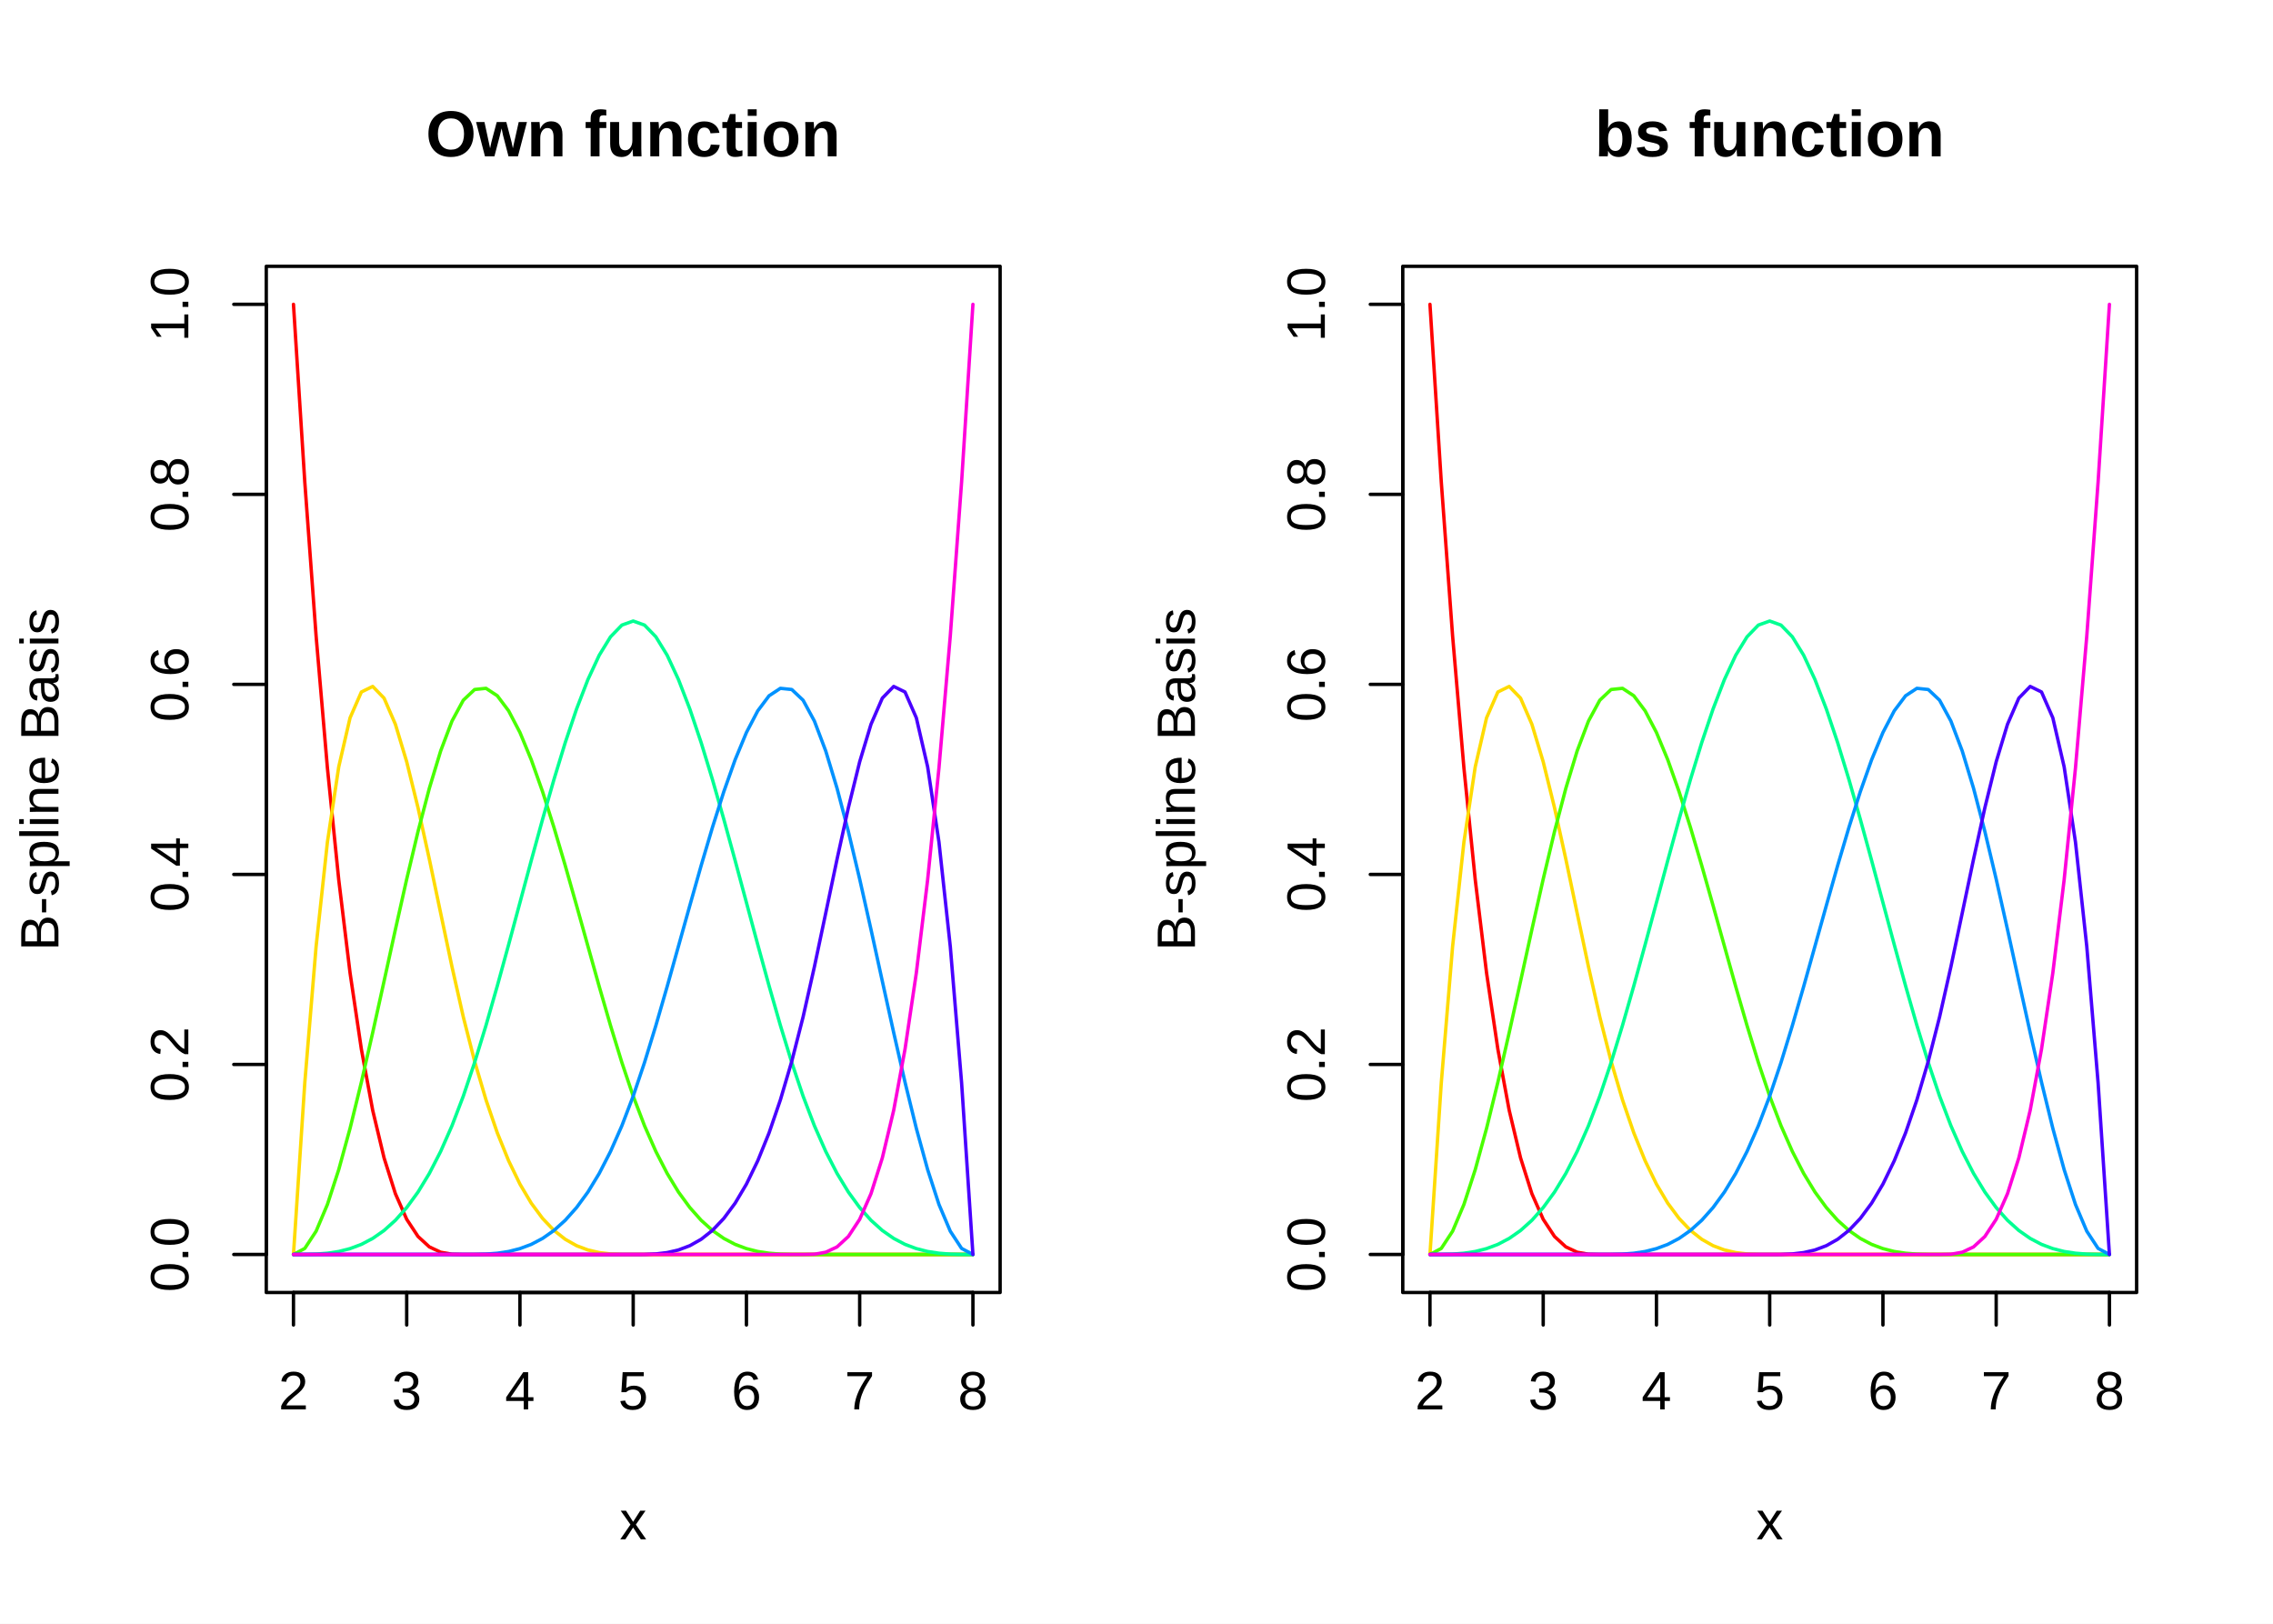
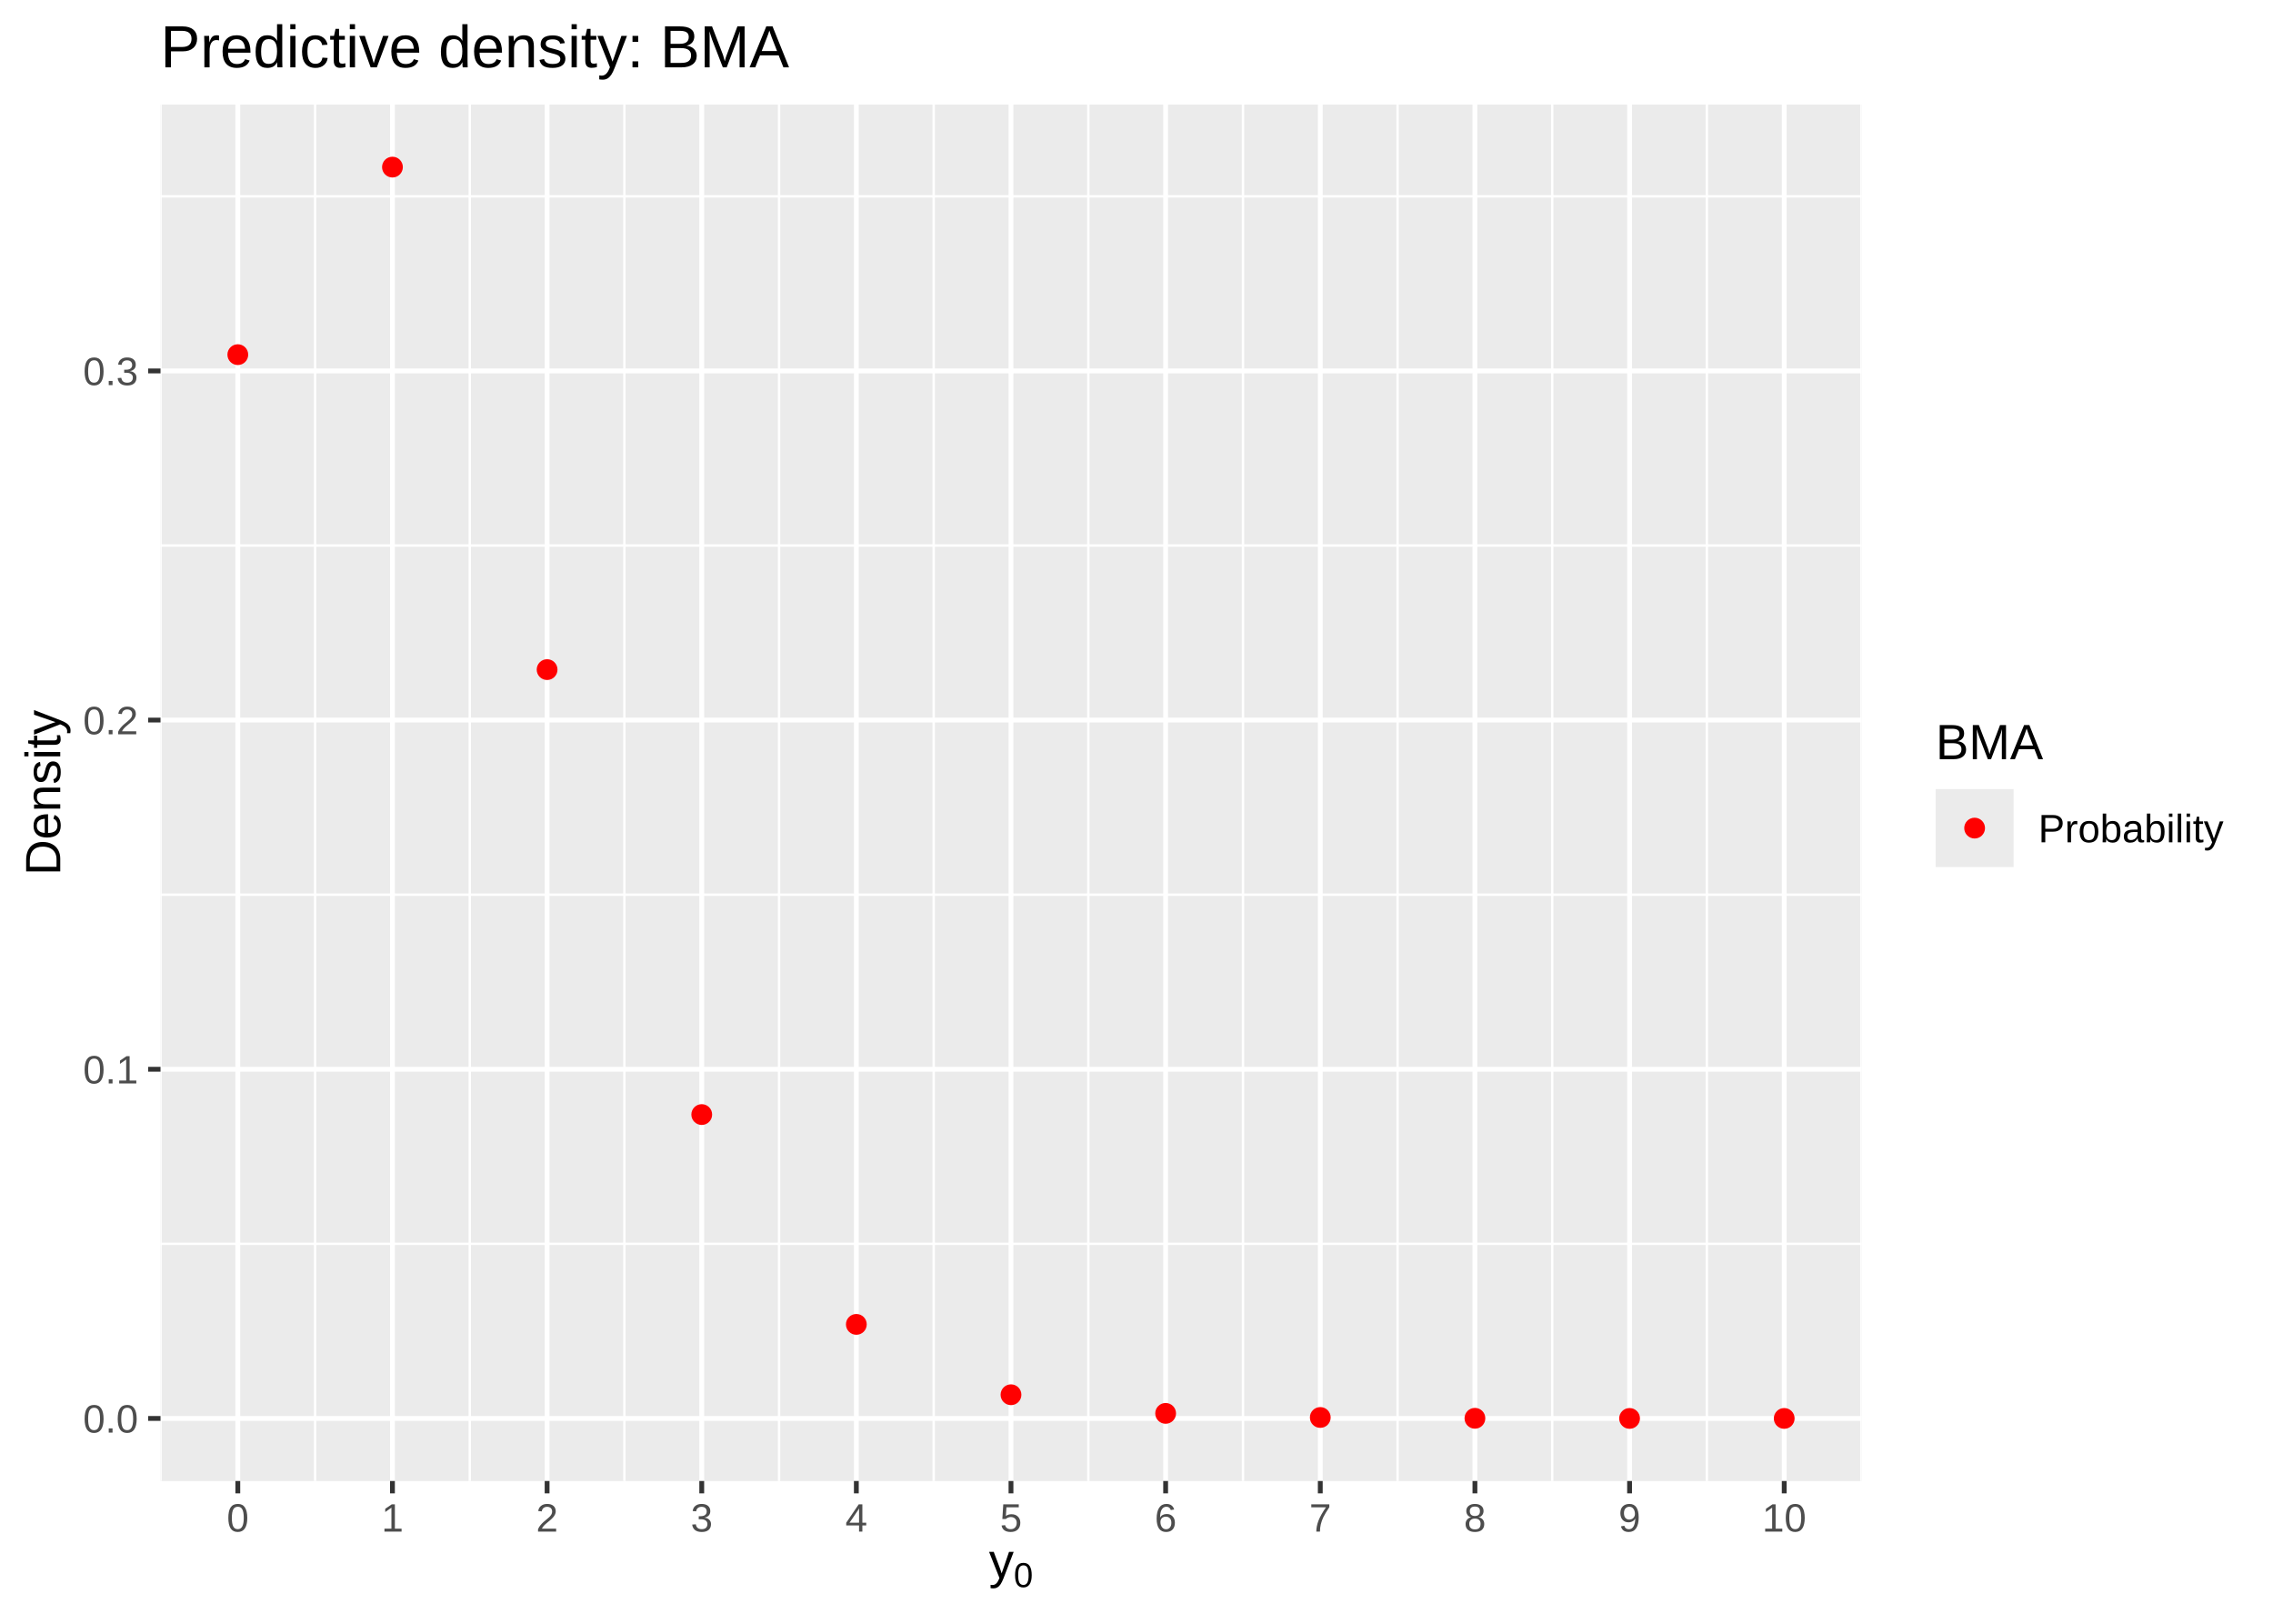
<svg xmlns="http://www.w3.org/2000/svg" class="svglite" width="504.00pt" height="360.00pt" viewBox="0 0 504.00 360.00">
  <defs>
    <style type="text/css">
    .svglite line, .svglite polyline, .svglite polygon, .svglite path, .svglite rect, .svglite circle {
      fill: none;
      stroke: #000000;
      stroke-linecap: round;
      stroke-linejoin: round;
      stroke-miterlimit: 10.00;
    }
    .svglite text {
      white-space: pre;
    }
  </style>
  </defs>
  <rect width="100%" height="100%" style="stroke: none; fill: #FFFFFF;" />
  <defs>
    <clipPath id="cpMC4wMHw1MDQuMDB8MC4wMHwzNjAuMDA=">
      <rect x="0.00" y="0.00" width="504.00" height="360.00" />
    </clipPath>
  </defs>
  <g clip-path="url(#cpMC4wMHw1MDQuMDB8MC4wMHwzNjAuMDA=)">
- </g>
+     <rect x="0" y="0.00" width="504.00" height="360.00" style="stroke-width: 1.07; stroke: #FFFFFF; fill: #FFFFFF;" />
+   </g>
  <defs>
-     <clipPath id="cpNTkuMDR8MjIxLjc2fDU5LjA0fDI4Ni41Ng==">
-       <rect x="59.04" y="59.04" width="162.72" height="227.52" />
+     <clipPath id="cpMzUuNTl8NDEyLjc2fDIzLjE4fDMyOC4zNQ==">
+       <rect x="35.59" y="23.18" width="377.17" height="305.18" />
    </clipPath>
  </defs>
-   <g clip-path="url(#cpNTkuMDR8MjIxLjc2fDU5LjA0fDI4Ni41Ng==)">
-     <polyline points="65.07,67.47 67.58,106.85 70.09,141.00 72.60,170.27 75.11,195.05 77.62,215.71 80.13,232.63 82.64,246.17 85.16,256.72 87.67,264.65 90.18,270.33 92.69,274.14 95.20,276.45 97.71,277.63 100.22,278.07 102.73,278.13 105.24,278.13 107.76,278.13 110.27,278.13 112.78,278.13 115.29,278.13 117.80,278.13 120.31,278.13 122.82,278.13 125.33,278.13 127.84,278.13 130.36,278.13 132.87,278.13 135.38,278.13 137.89,278.13 140.40,278.13 142.91,278.13 145.42,278.13 147.93,278.13 150.44,278.13 152.96,278.13 155.47,278.13 157.98,278.13 160.49,278.13 163.00,278.13 165.51,278.13 168.02,278.13 170.53,278.13 173.04,278.13 175.56,278.13 178.07,278.13 180.58,278.13 183.09,278.13 185.60,278.13 188.11,278.13 190.62,278.13 193.13,278.13 195.64,278.13 198.16,278.13 200.67,278.13 203.18,278.13 205.69,278.13 208.20,278.13 210.71,278.13 213.22,278.13 215.73,278.13 " style="stroke-width: 0.75; stroke: #FF0000;" />
+   <g clip-path="url(#cpMzUuNTl8NDEyLjc2fDIzLjE4fDMyOC4zNQ==)">
+     <rect x="35.59" y="23.18" width="377.17" height="305.18" style="stroke-width: 1.07; stroke: none; fill: #EBEBEB;" />
+     <polyline points="35.59,275.77 412.76,275.77 " style="stroke-width: 0.53; stroke: #FFFFFF; stroke-linecap: butt;" />
+     <polyline points="35.59,198.36 412.76,198.36 " style="stroke-width: 0.53; stroke: #FFFFFF; stroke-linecap: butt;" />
+     <polyline points="35.59,120.95 412.76,120.95 " style="stroke-width: 0.53; stroke: #FFFFFF; stroke-linecap: butt;" />
+     <polyline points="35.59,43.53 412.76,43.53 " style="stroke-width: 0.53; stroke: #FFFFFF; stroke-linecap: butt;" />
+     <polyline points="35.59,328.35 35.59,23.18 " style="stroke-width: 0.53; stroke: #FFFFFF; stroke-linecap: butt;" />
+     <polyline points="69.87,328.35 69.87,23.18 " style="stroke-width: 0.53; stroke: #FFFFFF; stroke-linecap: butt;" />
+     <polyline points="104.16,328.35 104.16,23.18 " style="stroke-width: 0.53; stroke: #FFFFFF; stroke-linecap: butt;" />
+     <polyline points="138.45,328.35 138.45,23.18 " style="stroke-width: 0.53; stroke: #FFFFFF; stroke-linecap: butt;" />
+     <polyline points="172.74,328.35 172.74,23.18 " style="stroke-width: 0.53; stroke: #FFFFFF; stroke-linecap: butt;" />
+     <polyline points="207.03,328.35 207.03,23.18 " style="stroke-width: 0.53; stroke: #FFFFFF; stroke-linecap: butt;" />
+     <polyline points="241.32,328.35 241.32,23.18 " style="stroke-width: 0.53; stroke: #FFFFFF; stroke-linecap: butt;" />
+     <polyline points="275.61,328.35 275.61,23.18 " style="stroke-width: 0.53; stroke: #FFFFFF; stroke-linecap: butt;" />
+     <polyline points="309.89,328.35 309.89,23.18 " style="stroke-width: 0.53; stroke: #FFFFFF; stroke-linecap: butt;" />
+     <polyline points="344.18,328.35 344.18,23.18 " style="stroke-width: 0.53; stroke: #FFFFFF; stroke-linecap: butt;" />
+     <polyline points="378.47,328.35 378.47,23.18 " style="stroke-width: 0.53; stroke: #FFFFFF; stroke-linecap: butt;" />
+     <polyline points="412.76,328.35 412.76,23.18 " style="stroke-width: 0.53; stroke: #FFFFFF; stroke-linecap: butt;" />
+     <polyline points="35.59,314.48 412.76,314.48 " style="stroke-width: 1.07; stroke: #FFFFFF; stroke-linecap: butt;" />
+     <polyline points="35.59,237.07 412.76,237.07 " style="stroke-width: 1.07; stroke: #FFFFFF; stroke-linecap: butt;" />
+     <polyline points="35.59,159.65 412.76,159.65 " style="stroke-width: 1.07; stroke: #FFFFFF; stroke-linecap: butt;" />
+     <polyline points="35.59,82.24 412.76,82.24 " style="stroke-width: 1.07; stroke: #FFFFFF; stroke-linecap: butt;" />
+     <polyline points="52.73,328.35 52.73,23.18 " style="stroke-width: 1.07; stroke: #FFFFFF; stroke-linecap: butt;" />
+     <polyline points="87.02,328.35 87.02,23.18 " style="stroke-width: 1.07; stroke: #FFFFFF; stroke-linecap: butt;" />
+     <polyline points="121.31,328.35 121.31,23.18 " style="stroke-width: 1.07; stroke: #FFFFFF; stroke-linecap: butt;" />
+     <polyline points="155.60,328.35 155.60,23.18 " style="stroke-width: 1.07; stroke: #FFFFFF; stroke-linecap: butt;" />
+     <polyline points="189.88,328.35 189.88,23.18 " style="stroke-width: 1.07; stroke: #FFFFFF; stroke-linecap: butt;" />
+     <polyline points="224.17,328.35 224.17,23.18 " style="stroke-width: 1.07; stroke: #FFFFFF; stroke-linecap: butt;" />
+     <polyline points="258.46,328.35 258.46,23.18 " style="stroke-width: 1.07; stroke: #FFFFFF; stroke-linecap: butt;" />
+     <polyline points="292.75,328.35 292.75,23.18 " style="stroke-width: 1.07; stroke: #FFFFFF; stroke-linecap: butt;" />
+     <polyline points="327.04,328.35 327.04,23.18 " style="stroke-width: 1.07; stroke: #FFFFFF; stroke-linecap: butt;" />
+     <polyline points="361.33,328.35 361.33,23.18 " style="stroke-width: 1.07; stroke: #FFFFFF; stroke-linecap: butt;" />
+     <polyline points="395.62,328.35 395.62,23.18 " style="stroke-width: 1.07; stroke: #FFFFFF; stroke-linecap: butt;" />
+     <circle cx="52.73" cy="78.63" r="1.95" style="stroke-width: 0.71; stroke: #FF0000; fill: #FF0000;" />
+     <circle cx="87.02" cy="37.05" r="1.95" style="stroke-width: 0.71; stroke: #FF0000; fill: #FF0000;" />
+     <circle cx="121.31" cy="148.46" r="1.95" style="stroke-width: 0.71; stroke: #FF0000; fill: #FF0000;" />
+     <circle cx="155.60" cy="247.11" r="1.95" style="stroke-width: 0.71; stroke: #FF0000; fill: #FF0000;" />
+     <circle cx="189.88" cy="293.63" r="1.95" style="stroke-width: 0.71; stroke: #FF0000; fill: #FF0000;" />
+     <circle cx="224.17" cy="309.23" r="1.95" style="stroke-width: 0.71; stroke: #FF0000; fill: #FF0000;" />
+     <circle cx="258.46" cy="313.36" r="1.95" style="stroke-width: 0.71; stroke: #FF0000; fill: #FF0000;" />
+     <circle cx="292.75" cy="314.27" r="1.95" style="stroke-width: 0.71; stroke: #FF0000; fill: #FF0000;" />
+     <circle cx="327.04" cy="314.45" r="1.95" style="stroke-width: 0.71; stroke: #FF0000; fill: #FF0000;" />
+     <circle cx="361.33" cy="314.48" r="1.95" style="stroke-width: 0.71; stroke: #FF0000; fill: #FF0000;" />
+     <circle cx="395.62" cy="314.48" r="1.95" style="stroke-width: 0.71; stroke: #FF0000; fill: #FF0000;" />
  </g>
  <g clip-path="url(#cpMC4wMHw1MDQuMDB8MC4wMHwzNjAuMDA=)">
-     <line x1="65.07" y1="286.56" x2="215.73" y2="286.56" style="stroke-width: 0.75;" />
-     <line x1="65.07" y1="286.56" x2="65.07" y2="293.76" style="stroke-width: 0.75;" />
-     <line x1="90.18" y1="286.56" x2="90.18" y2="293.76" style="stroke-width: 0.75;" />
-     <line x1="115.29" y1="286.56" x2="115.29" y2="293.76" style="stroke-width: 0.75;" />
-     <line x1="140.40" y1="286.56" x2="140.40" y2="293.76" style="stroke-width: 0.75;" />
-     <line x1="165.51" y1="286.56" x2="165.51" y2="293.76" style="stroke-width: 0.75;" />
-     <line x1="190.62" y1="286.56" x2="190.62" y2="293.76" style="stroke-width: 0.75;" />
-     <line x1="215.73" y1="286.56" x2="215.73" y2="293.76" style="stroke-width: 0.75;" />
-     <text x="65.07" y="312.48" text-anchor="middle" style="font-size: 12.00px; font-family: &quot;Arial&quot;;" textLength="6.67px" lengthAdjust="spacingAndGlyphs">2</text>
-     <text x="90.18" y="312.48" text-anchor="middle" style="font-size: 12.00px; font-family: &quot;Arial&quot;;" textLength="6.67px" lengthAdjust="spacingAndGlyphs">3</text>
-     <text x="115.29" y="312.48" text-anchor="middle" style="font-size: 12.00px; font-family: &quot;Arial&quot;;" textLength="6.67px" lengthAdjust="spacingAndGlyphs">4</text>
-     <text x="140.40" y="312.48" text-anchor="middle" style="font-size: 12.00px; font-family: &quot;Arial&quot;;" textLength="6.67px" lengthAdjust="spacingAndGlyphs">5</text>
-     <text x="165.51" y="312.48" text-anchor="middle" style="font-size: 12.00px; font-family: &quot;Arial&quot;;" textLength="6.67px" lengthAdjust="spacingAndGlyphs">6</text>
-     <text x="190.62" y="312.48" text-anchor="middle" style="font-size: 12.00px; font-family: &quot;Arial&quot;;" textLength="6.67px" lengthAdjust="spacingAndGlyphs">7</text>
-     <text x="215.73" y="312.48" text-anchor="middle" style="font-size: 12.00px; font-family: &quot;Arial&quot;;" textLength="6.67px" lengthAdjust="spacingAndGlyphs">8</text>
-     <line x1="59.04" y1="278.13" x2="59.04" y2="67.47" style="stroke-width: 0.75;" />
-     <line x1="59.04" y1="278.13" x2="51.84" y2="278.13" style="stroke-width: 0.75;" />
-     <line x1="59.04" y1="236.00" x2="51.84" y2="236.00" style="stroke-width: 0.75;" />
-     <line x1="59.04" y1="193.87" x2="51.84" y2="193.87" style="stroke-width: 0.75;" />
-     <line x1="59.04" y1="151.73" x2="51.84" y2="151.73" style="stroke-width: 0.75;" />
-     <line x1="59.04" y1="109.60" x2="51.84" y2="109.60" style="stroke-width: 0.75;" />
-     <line x1="59.04" y1="67.47" x2="51.84" y2="67.47" style="stroke-width: 0.75;" />
-     <text transform="translate(41.76,278.13) rotate(-90)" text-anchor="middle" style="font-size: 12.00px; font-family: &quot;Arial&quot;;" textLength="16.68px" lengthAdjust="spacingAndGlyphs">0.0</text>
-     <text transform="translate(41.76,236.00) rotate(-90)" text-anchor="middle" style="font-size: 12.00px; font-family: &quot;Arial&quot;;" textLength="16.68px" lengthAdjust="spacingAndGlyphs">0.2</text>
-     <text transform="translate(41.76,193.87) rotate(-90)" text-anchor="middle" style="font-size: 12.00px; font-family: &quot;Arial&quot;;" textLength="16.68px" lengthAdjust="spacingAndGlyphs">0.4</text>
-     <text transform="translate(41.76,151.73) rotate(-90)" text-anchor="middle" style="font-size: 12.00px; font-family: &quot;Arial&quot;;" textLength="16.68px" lengthAdjust="spacingAndGlyphs">0.6</text>
-     <text transform="translate(41.76,109.60) rotate(-90)" text-anchor="middle" style="font-size: 12.00px; font-family: &quot;Arial&quot;;" textLength="16.68px" lengthAdjust="spacingAndGlyphs">0.8</text>
-     <text transform="translate(41.76,67.47) rotate(-90)" text-anchor="middle" style="font-size: 12.00px; font-family: &quot;Arial&quot;;" textLength="16.68px" lengthAdjust="spacingAndGlyphs">1.0</text>
-     <polygon points="59.04,286.56 221.76,286.56 221.76,59.04 59.04,59.04 " style="stroke-width: 0.75;" />
-   </g>
-   <defs>
-     <clipPath id="cpMC4wMHwyNTIuMDB8MC4wMHwzNjAuMDA=">
-       <rect x="0.00" y="0.00" width="252.00" height="360.00" />
-     </clipPath>
-   </defs>
-   <g clip-path="url(#cpMC4wMHwyNTIuMDB8MC4wMHwzNjAuMDA=)">
-     <text x="140.40" y="34.67" text-anchor="middle" style="font-size: 14.40px; font-weight: bold; font-family: &quot;Arial&quot;;" textLength="91.94px" lengthAdjust="spacingAndGlyphs">Own function</text>
-     <text x="140.40" y="341.28" text-anchor="middle" style="font-size: 12.00px; font-family: &quot;Arial&quot;;" textLength="6.00px" lengthAdjust="spacingAndGlyphs">x</text>
-     <text transform="translate(12.96,172.80) rotate(-90)" text-anchor="middle" style="font-size: 12.00px; font-family: &quot;Arial&quot;;" textLength="76.05px" lengthAdjust="spacingAndGlyphs">B-spline Basis</text>
-   </g>
-   <g clip-path="url(#cpNTkuMDR8MjIxLjc2fDU5LjA0fDI4Ni41Ng==)">
-     <polyline points="65.07,278.13 67.58,240.10 70.09,209.85 72.60,186.70 75.11,170.02 77.62,159.15 80.13,153.42 82.64,152.19 85.16,154.79 87.67,160.58 90.18,168.90 92.69,179.09 95.20,190.50 97.71,202.46 100.22,214.34 102.73,225.47 105.24,235.31 107.76,243.85 110.27,251.17 112.78,257.36 115.29,262.53 117.80,266.76 120.31,270.14 122.82,272.78 125.33,274.76 127.84,276.18 130.36,277.13 132.87,277.71 135.38,278.01 137.89,278.12 140.40,278.13 142.91,278.13 145.42,278.13 147.93,278.13 150.44,278.13 152.96,278.13 155.47,278.13 157.98,278.13 160.49,278.13 163.00,278.13 165.51,278.13 168.02,278.13 170.53,278.13 173.04,278.13 175.56,278.13 178.07,278.13 180.58,278.13 183.09,278.13 185.60,278.13 188.11,278.13 190.62,278.13 193.13,278.13 195.64,278.13 198.16,278.13 200.67,278.13 203.18,278.13 205.69,278.13 208.20,278.13 210.71,278.13 213.22,278.13 215.73,278.13 " style="stroke-width: 0.75; stroke: #FFDB00;" />
-     <polyline points="65.07,278.13 67.58,276.79 70.09,272.97 72.60,267.04 75.11,259.32 77.62,250.17 80.13,239.93 82.64,228.94 85.16,217.54 87.67,206.09 90.18,194.91 92.69,184.35 95.20,174.77 97.71,166.49 100.22,159.87 102.73,155.24 105.24,152.87 107.76,152.61 110.27,154.26 112.78,157.60 115.29,162.40 117.80,168.45 120.31,175.53 122.82,183.42 125.33,191.90 127.84,200.76 130.36,209.77 132.87,218.73 135.38,227.40 137.89,235.57 140.40,243.02 142.91,249.59 145.42,255.28 147.93,260.16 150.44,264.29 152.96,267.73 155.47,270.55 157.98,272.81 160.49,274.57 163.00,275.89 165.51,276.83 168.02,277.47 170.53,277.85 173.04,278.05 175.56,278.12 178.07,278.13 180.58,278.13 183.09,278.13 185.60,278.13 188.11,278.13 190.62,278.13 193.13,278.13 195.64,278.13 198.16,278.13 200.67,278.13 203.18,278.13 205.69,278.13 208.20,278.13 210.71,278.13 213.22,278.13 215.73,278.13 " style="stroke-width: 0.75; stroke: #49FF00;" />
-     <polyline points="65.07,278.13 67.58,278.12 70.09,278.05 72.60,277.85 75.11,277.47 77.62,276.83 80.13,275.89 82.64,274.57 85.16,272.81 87.67,270.55 90.18,267.73 92.69,264.29 95.20,260.16 97.71,255.28 100.22,249.59 102.73,243.02 105.24,235.56 107.76,227.35 110.27,218.58 112.78,209.44 115.29,200.11 117.80,190.78 120.31,181.63 122.82,172.86 125.33,164.65 127.84,157.20 130.36,150.67 132.87,145.27 135.38,141.18 137.89,138.59 140.40,137.69 142.91,138.59 145.42,141.18 147.93,145.27 150.44,150.67 152.96,157.20 155.47,164.65 157.98,172.86 160.49,181.63 163.00,190.78 165.51,200.11 168.02,209.44 170.53,218.58 173.04,227.35 175.56,235.56 178.07,243.02 180.58,249.59 183.09,255.28 185.60,260.16 188.11,264.29 190.62,267.73 193.13,270.55 195.64,272.81 198.16,274.57 200.67,275.89 203.18,276.83 205.69,277.47 208.20,277.85 210.71,278.05 213.22,278.12 215.73,278.13 " style="stroke-width: 0.75; stroke: #00FF92;" />
-     <polyline points="65.07,278.13 67.58,278.13 70.09,278.13 72.60,278.13 75.11,278.13 77.62,278.13 80.13,278.13 82.64,278.13 85.16,278.13 87.67,278.13 90.18,278.13 92.69,278.13 95.20,278.13 97.71,278.13 100.22,278.13 102.73,278.13 105.24,278.12 107.76,278.05 110.27,277.85 112.78,277.47 115.29,276.83 117.80,275.89 120.31,274.57 122.82,272.81 125.33,270.55 127.84,267.73 130.36,264.29 132.87,260.16 135.38,255.28 137.89,249.59 140.40,243.02 142.91,235.57 145.42,227.40 147.93,218.73 150.44,209.77 152.96,200.76 155.47,191.90 157.98,183.42 160.49,175.53 163.00,168.45 165.51,162.40 168.02,157.60 170.53,154.26 173.04,152.61 175.56,152.87 178.07,155.24 180.58,159.87 183.09,166.49 185.60,174.77 188.11,184.35 190.62,194.91 193.13,206.09 195.64,217.54 198.16,228.94 200.67,239.93 203.18,250.17 205.69,259.32 208.20,267.04 210.71,272.97 213.22,276.79 215.73,278.13 " style="stroke-width: 0.75; stroke: #0092FF;" />
-     <polyline points="65.07,278.13 67.58,278.13 70.09,278.13 72.60,278.13 75.11,278.13 77.62,278.13 80.13,278.13 82.64,278.13 85.16,278.13 87.67,278.13 90.18,278.13 92.69,278.13 95.20,278.13 97.71,278.13 100.22,278.13 102.73,278.13 105.24,278.13 107.76,278.13 110.27,278.13 112.78,278.13 115.29,278.13 117.80,278.13 120.31,278.13 122.82,278.13 125.33,278.13 127.84,278.13 130.36,278.13 132.87,278.13 135.38,278.13 137.89,278.13 140.40,278.13 142.91,278.12 145.42,278.01 147.93,277.71 150.44,277.13 152.96,276.18 155.47,274.76 157.98,272.78 160.49,270.14 163.00,266.76 165.51,262.53 168.02,257.36 170.53,251.17 173.04,243.85 175.56,235.31 178.07,225.47 180.58,214.34 183.09,202.46 185.60,190.50 188.11,179.09 190.62,168.90 193.13,160.58 195.64,154.79 198.16,152.19 200.67,153.42 203.18,159.15 205.69,170.02 208.20,186.70 210.71,209.85 213.22,240.10 215.73,278.13 " style="stroke-width: 0.75; stroke: #4900FF;" />
-     <polyline points="65.07,278.13 67.58,278.13 70.09,278.13 72.60,278.13 75.11,278.13 77.62,278.13 80.13,278.13 82.64,278.13 85.16,278.13 87.67,278.13 90.18,278.13 92.69,278.13 95.20,278.13 97.71,278.13 100.22,278.13 102.73,278.13 105.24,278.13 107.76,278.13 110.27,278.13 112.78,278.13 115.29,278.13 117.80,278.13 120.31,278.13 122.82,278.13 125.33,278.13 127.84,278.13 130.36,278.13 132.87,278.13 135.38,278.13 137.89,278.13 140.40,278.13 142.91,278.13 145.42,278.13 147.93,278.13 150.44,278.13 152.96,278.13 155.47,278.13 157.98,278.13 160.49,278.13 163.00,278.13 165.51,278.13 168.02,278.13 170.53,278.13 173.04,278.13 175.56,278.13 178.07,278.13 180.58,278.07 183.09,277.63 185.60,276.45 188.11,274.14 190.62,270.33 193.13,264.65 195.64,256.72 198.16,246.17 200.67,232.63 203.18,215.71 205.69,195.05 208.20,170.27 210.71,141.00 213.22,106.85 215.73,67.47 " style="stroke-width: 0.75; stroke: #FF00DB;" />
-   </g>
-   <defs>
-     <clipPath id="cpMzExLjA0fDQ3My43Nnw1OS4wNHwyODYuNTY=">
-       <rect x="311.04" y="59.04" width="162.72" height="227.52" />
-     </clipPath>
-   </defs>
-   <g clip-path="url(#cpMzExLjA0fDQ3My43Nnw1OS4wNHwyODYuNTY=)">
-     <polyline points="317.07,67.47 319.58,106.85 322.09,141.00 324.60,170.27 327.11,195.05 329.62,215.71 332.13,232.63 334.64,246.17 337.16,256.72 339.67,264.65 342.18,270.33 344.69,274.14 347.20,276.45 349.71,277.63 352.22,278.07 354.73,278.13 357.24,278.13 359.76,278.13 362.27,278.13 364.78,278.13 367.29,278.13 369.80,278.13 372.31,278.13 374.82,278.13 377.33,278.13 379.84,278.13 382.36,278.13 384.87,278.13 387.38,278.13 389.89,278.13 392.40,278.13 394.91,278.13 397.42,278.13 399.93,278.13 402.44,278.13 404.96,278.13 407.47,278.13 409.98,278.13 412.49,278.13 415.00,278.13 417.51,278.13 420.02,278.13 422.53,278.13 425.04,278.13 427.56,278.13 430.07,278.13 432.58,278.13 435.09,278.13 437.60,278.13 440.11,278.13 442.62,278.13 445.13,278.13 447.64,278.13 450.16,278.13 452.67,278.13 455.18,278.13 457.69,278.13 460.20,278.13 462.71,278.13 465.22,278.13 467.73,278.13 " style="stroke-width: 0.75; stroke: #FF0000;" />
-   </g>
-   <g clip-path="url(#cpMC4wMHw1MDQuMDB8MC4wMHwzNjAuMDA=)">
-     <line x1="317.07" y1="286.56" x2="467.73" y2="286.56" style="stroke-width: 0.75;" />
-     <line x1="317.07" y1="286.56" x2="317.07" y2="293.76" style="stroke-width: 0.75;" />
-     <line x1="342.18" y1="286.56" x2="342.18" y2="293.76" style="stroke-width: 0.75;" />
-     <line x1="367.29" y1="286.56" x2="367.29" y2="293.76" style="stroke-width: 0.75;" />
-     <line x1="392.40" y1="286.56" x2="392.40" y2="293.76" style="stroke-width: 0.75;" />
-     <line x1="417.51" y1="286.56" x2="417.51" y2="293.76" style="stroke-width: 0.75;" />
-     <line x1="442.62" y1="286.56" x2="442.62" y2="293.76" style="stroke-width: 0.75;" />
-     <line x1="467.73" y1="286.56" x2="467.73" y2="293.76" style="stroke-width: 0.75;" />
-     <text x="317.07" y="312.48" text-anchor="middle" style="font-size: 12.00px; font-family: &quot;Arial&quot;;" textLength="6.67px" lengthAdjust="spacingAndGlyphs">2</text>
-     <text x="342.18" y="312.48" text-anchor="middle" style="font-size: 12.00px; font-family: &quot;Arial&quot;;" textLength="6.67px" lengthAdjust="spacingAndGlyphs">3</text>
-     <text x="367.29" y="312.48" text-anchor="middle" style="font-size: 12.00px; font-family: &quot;Arial&quot;;" textLength="6.67px" lengthAdjust="spacingAndGlyphs">4</text>
-     <text x="392.40" y="312.48" text-anchor="middle" style="font-size: 12.00px; font-family: &quot;Arial&quot;;" textLength="6.67px" lengthAdjust="spacingAndGlyphs">5</text>
-     <text x="417.51" y="312.48" text-anchor="middle" style="font-size: 12.00px; font-family: &quot;Arial&quot;;" textLength="6.67px" lengthAdjust="spacingAndGlyphs">6</text>
-     <text x="442.62" y="312.48" text-anchor="middle" style="font-size: 12.00px; font-family: &quot;Arial&quot;;" textLength="6.67px" lengthAdjust="spacingAndGlyphs">7</text>
-     <text x="467.73" y="312.48" text-anchor="middle" style="font-size: 12.00px; font-family: &quot;Arial&quot;;" textLength="6.67px" lengthAdjust="spacingAndGlyphs">8</text>
-     <line x1="311.04" y1="278.13" x2="311.04" y2="67.47" style="stroke-width: 0.75;" />
-     <line x1="311.04" y1="278.13" x2="303.84" y2="278.13" style="stroke-width: 0.75;" />
-     <line x1="311.04" y1="236.00" x2="303.84" y2="236.00" style="stroke-width: 0.75;" />
-     <line x1="311.04" y1="193.87" x2="303.84" y2="193.87" style="stroke-width: 0.75;" />
-     <line x1="311.04" y1="151.73" x2="303.84" y2="151.73" style="stroke-width: 0.75;" />
-     <line x1="311.04" y1="109.60" x2="303.84" y2="109.60" style="stroke-width: 0.75;" />
-     <line x1="311.04" y1="67.47" x2="303.84" y2="67.47" style="stroke-width: 0.75;" />
-     <text transform="translate(293.76,278.13) rotate(-90)" text-anchor="middle" style="font-size: 12.00px; font-family: &quot;Arial&quot;;" textLength="16.68px" lengthAdjust="spacingAndGlyphs">0.0</text>
-     <text transform="translate(293.76,236.00) rotate(-90)" text-anchor="middle" style="font-size: 12.00px; font-family: &quot;Arial&quot;;" textLength="16.68px" lengthAdjust="spacingAndGlyphs">0.2</text>
-     <text transform="translate(293.76,193.87) rotate(-90)" text-anchor="middle" style="font-size: 12.00px; font-family: &quot;Arial&quot;;" textLength="16.68px" lengthAdjust="spacingAndGlyphs">0.4</text>
-     <text transform="translate(293.76,151.73) rotate(-90)" text-anchor="middle" style="font-size: 12.00px; font-family: &quot;Arial&quot;;" textLength="16.68px" lengthAdjust="spacingAndGlyphs">0.6</text>
-     <text transform="translate(293.76,109.60) rotate(-90)" text-anchor="middle" style="font-size: 12.00px; font-family: &quot;Arial&quot;;" textLength="16.68px" lengthAdjust="spacingAndGlyphs">0.8</text>
-     <text transform="translate(293.76,67.47) rotate(-90)" text-anchor="middle" style="font-size: 12.00px; font-family: &quot;Arial&quot;;" textLength="16.68px" lengthAdjust="spacingAndGlyphs">1.0</text>
-     <polygon points="311.04,286.56 473.76,286.56 473.76,59.04 311.04,59.04 " style="stroke-width: 0.75;" />
-   </g>
-   <defs>
-     <clipPath id="cpMjUyLjAwfDUwNC4wMHwwLjAwfDM2MC4wMA==">
-       <rect x="252.00" y="0.00" width="252.00" height="360.00" />
-     </clipPath>
-   </defs>
-   <g clip-path="url(#cpMjUyLjAwfDUwNC4wMHwwLjAwfDM2MC4wMA==)">
-     <text x="392.40" y="34.67" text-anchor="middle" style="font-size: 14.40px; font-weight: bold; font-family: &quot;Arial&quot;;" textLength="77.55px" lengthAdjust="spacingAndGlyphs">bs function</text>
-     <text x="392.40" y="341.28" text-anchor="middle" style="font-size: 12.00px; font-family: &quot;Arial&quot;;" textLength="6.00px" lengthAdjust="spacingAndGlyphs">x</text>
-     <text transform="translate(264.96,172.80) rotate(-90)" text-anchor="middle" style="font-size: 12.00px; font-family: &quot;Arial&quot;;" textLength="76.05px" lengthAdjust="spacingAndGlyphs">B-spline Basis</text>
-   </g>
-   <g clip-path="url(#cpMzExLjA0fDQ3My43Nnw1OS4wNHwyODYuNTY=)">
-     <polyline points="317.07,278.13 319.58,240.10 322.09,209.85 324.60,186.70 327.11,170.02 329.62,159.15 332.13,153.42 334.64,152.19 337.16,154.79 339.67,160.58 342.18,168.90 344.69,179.09 347.20,190.50 349.71,202.46 352.22,214.34 354.73,225.47 357.24,235.31 359.76,243.85 362.27,251.17 364.78,257.36 367.29,262.53 369.80,266.76 372.31,270.14 374.82,272.78 377.33,274.76 379.84,276.18 382.36,277.13 384.87,277.71 387.38,278.01 389.89,278.12 392.40,278.13 394.91,278.13 397.42,278.13 399.93,278.13 402.44,278.13 404.96,278.13 407.47,278.13 409.98,278.13 412.49,278.13 415.00,278.13 417.51,278.13 420.02,278.13 422.53,278.13 425.04,278.13 427.56,278.13 430.07,278.13 432.58,278.13 435.09,278.13 437.60,278.13 440.11,278.13 442.62,278.13 445.13,278.13 447.64,278.13 450.16,278.13 452.67,278.13 455.18,278.13 457.69,278.13 460.20,278.13 462.71,278.13 465.22,278.13 467.73,278.13 " style="stroke-width: 0.75; stroke: #FFDB00;" />
-     <polyline points="317.07,278.13 319.58,276.79 322.09,272.97 324.60,267.04 327.11,259.32 329.62,250.17 332.13,239.93 334.64,228.94 337.16,217.54 339.67,206.09 342.18,194.91 344.69,184.35 347.20,174.77 349.71,166.49 352.22,159.87 354.73,155.24 357.24,152.87 359.76,152.61 362.27,154.26 364.78,157.60 367.29,162.40 369.80,168.45 372.31,175.53 374.82,183.42 377.33,191.90 379.84,200.76 382.36,209.77 384.87,218.73 387.38,227.40 389.89,235.57 392.40,243.02 394.91,249.59 397.42,255.28 399.93,260.16 402.44,264.29 404.96,267.73 407.47,270.55 409.98,272.81 412.49,274.57 415.00,275.89 417.51,276.83 420.02,277.47 422.53,277.85 425.04,278.05 427.56,278.12 430.07,278.13 432.58,278.13 435.09,278.13 437.60,278.13 440.11,278.13 442.62,278.13 445.13,278.13 447.64,278.13 450.16,278.13 452.67,278.13 455.18,278.13 457.69,278.13 460.20,278.13 462.71,278.13 465.22,278.13 467.73,278.13 " style="stroke-width: 0.75; stroke: #49FF00;" />
-     <polyline points="317.07,278.13 319.58,278.12 322.09,278.05 324.60,277.85 327.11,277.47 329.62,276.83 332.13,275.89 334.64,274.57 337.16,272.81 339.67,270.55 342.18,267.73 344.69,264.29 347.20,260.16 349.71,255.28 352.22,249.59 354.73,243.02 357.24,235.56 359.76,227.35 362.27,218.58 364.78,209.44 367.29,200.11 369.80,190.78 372.31,181.63 374.82,172.86 377.33,164.65 379.84,157.20 382.36,150.67 384.87,145.27 387.38,141.18 389.89,138.59 392.40,137.69 394.91,138.59 397.42,141.18 399.93,145.27 402.44,150.67 404.96,157.20 407.47,164.65 409.98,172.86 412.49,181.63 415.00,190.78 417.51,200.11 420.02,209.44 422.53,218.58 425.04,227.35 427.56,235.56 430.07,243.02 432.58,249.59 435.09,255.28 437.60,260.16 440.11,264.29 442.62,267.73 445.13,270.55 447.64,272.81 450.16,274.57 452.67,275.89 455.18,276.83 457.69,277.47 460.20,277.85 462.71,278.05 465.22,278.12 467.73,278.13 " style="stroke-width: 0.75; stroke: #00FF92;" />
-     <polyline points="317.07,278.13 319.58,278.13 322.09,278.13 324.60,278.13 327.11,278.13 329.62,278.13 332.13,278.13 334.64,278.13 337.16,278.13 339.67,278.13 342.18,278.13 344.69,278.13 347.20,278.13 349.71,278.13 352.22,278.13 354.73,278.13 357.24,278.12 359.76,278.05 362.27,277.85 364.78,277.47 367.29,276.83 369.80,275.89 372.31,274.57 374.82,272.81 377.33,270.55 379.84,267.73 382.36,264.29 384.87,260.16 387.38,255.28 389.89,249.59 392.40,243.02 394.91,235.57 397.42,227.40 399.93,218.73 402.44,209.77 404.96,200.76 407.47,191.90 409.98,183.42 412.49,175.53 415.00,168.45 417.51,162.40 420.02,157.60 422.53,154.26 425.04,152.61 427.56,152.87 430.07,155.24 432.58,159.87 435.09,166.49 437.60,174.77 440.11,184.35 442.62,194.91 445.13,206.09 447.64,217.54 450.16,228.94 452.67,239.93 455.18,250.17 457.69,259.32 460.20,267.04 462.71,272.97 465.22,276.79 467.73,278.13 " style="stroke-width: 0.75; stroke: #0092FF;" />
-     <polyline points="317.07,278.13 319.58,278.13 322.09,278.13 324.60,278.13 327.11,278.13 329.62,278.13 332.13,278.13 334.64,278.13 337.16,278.13 339.67,278.13 342.18,278.13 344.69,278.13 347.20,278.13 349.71,278.13 352.22,278.13 354.73,278.13 357.24,278.13 359.76,278.13 362.27,278.13 364.78,278.13 367.29,278.13 369.80,278.13 372.31,278.13 374.82,278.13 377.33,278.13 379.84,278.13 382.36,278.13 384.87,278.13 387.38,278.13 389.89,278.13 392.40,278.13 394.91,278.12 397.42,278.01 399.93,277.71 402.44,277.13 404.96,276.18 407.47,274.76 409.98,272.78 412.49,270.14 415.00,266.76 417.51,262.53 420.02,257.36 422.53,251.17 425.04,243.85 427.56,235.31 430.07,225.47 432.58,214.34 435.09,202.46 437.60,190.50 440.11,179.09 442.62,168.90 445.13,160.58 447.64,154.79 450.16,152.19 452.67,153.42 455.18,159.15 457.69,170.02 460.20,186.70 462.71,209.85 465.22,240.10 467.73,278.13 " style="stroke-width: 0.75; stroke: #4900FF;" />
-     <polyline points="317.07,278.13 319.58,278.13 322.09,278.13 324.60,278.13 327.11,278.13 329.62,278.13 332.13,278.13 334.64,278.13 337.16,278.13 339.67,278.13 342.18,278.13 344.69,278.13 347.20,278.13 349.71,278.13 352.22,278.13 354.73,278.13 357.24,278.13 359.76,278.13 362.27,278.13 364.78,278.13 367.29,278.13 369.80,278.13 372.31,278.13 374.82,278.13 377.33,278.13 379.84,278.13 382.36,278.13 384.87,278.13 387.38,278.13 389.89,278.13 392.40,278.13 394.91,278.13 397.42,278.13 399.93,278.13 402.44,278.13 404.96,278.13 407.47,278.13 409.98,278.13 412.49,278.13 415.00,278.13 417.51,278.13 420.02,278.13 422.53,278.13 425.04,278.13 427.56,278.13 430.07,278.13 432.58,278.07 435.09,277.63 437.60,276.45 440.11,274.14 442.62,270.33 445.13,264.65 447.64,256.72 450.16,246.17 452.67,232.63 455.18,215.71 457.69,195.05 460.20,170.27 462.71,141.00 465.22,106.85 467.73,67.47 " style="stroke-width: 0.75; stroke: #FF00DB;" />
+     <text x="30.65" y="317.63" text-anchor="end" style="font-size: 8.80px;fill: #4D4D4D; font-family: &quot;Arial&quot;;" textLength="12.24px" lengthAdjust="spacingAndGlyphs">0.0</text>
+     <text x="30.65" y="240.22" text-anchor="end" style="font-size: 8.80px;fill: #4D4D4D; font-family: &quot;Arial&quot;;" textLength="12.24px" lengthAdjust="spacingAndGlyphs">0.1</text>
+     <text x="30.65" y="162.80" text-anchor="end" style="font-size: 8.80px;fill: #4D4D4D; font-family: &quot;Arial&quot;;" textLength="12.24px" lengthAdjust="spacingAndGlyphs">0.2</text>
+     <text x="30.65" y="85.39" text-anchor="end" style="font-size: 8.80px;fill: #4D4D4D; font-family: &quot;Arial&quot;;" textLength="12.24px" lengthAdjust="spacingAndGlyphs">0.3</text>
+     <polyline points="32.85,314.48 35.59,314.48 " style="stroke-width: 1.07; stroke: #333333; stroke-linecap: butt;" />
+     <polyline points="32.85,237.07 35.59,237.07 " style="stroke-width: 1.07; stroke: #333333; stroke-linecap: butt;" />
+     <polyline points="32.85,159.65 35.59,159.65 " style="stroke-width: 1.07; stroke: #333333; stroke-linecap: butt;" />
+     <polyline points="32.85,82.24 35.59,82.24 " style="stroke-width: 1.07; stroke: #333333; stroke-linecap: butt;" />
+     <polyline points="52.73,331.09 52.73,328.35 " style="stroke-width: 1.07; stroke: #333333; stroke-linecap: butt;" />
+     <polyline points="87.02,331.09 87.02,328.35 " style="stroke-width: 1.07; stroke: #333333; stroke-linecap: butt;" />
+     <polyline points="121.31,331.09 121.31,328.35 " style="stroke-width: 1.07; stroke: #333333; stroke-linecap: butt;" />
+     <polyline points="155.60,331.09 155.60,328.35 " style="stroke-width: 1.07; stroke: #333333; stroke-linecap: butt;" />
+     <polyline points="189.88,331.09 189.88,328.35 " style="stroke-width: 1.07; stroke: #333333; stroke-linecap: butt;" />
+     <polyline points="224.17,331.09 224.17,328.35 " style="stroke-width: 1.07; stroke: #333333; stroke-linecap: butt;" />
+     <polyline points="258.46,331.09 258.46,328.35 " style="stroke-width: 1.07; stroke: #333333; stroke-linecap: butt;" />
+     <polyline points="292.75,331.09 292.75,328.35 " style="stroke-width: 1.07; stroke: #333333; stroke-linecap: butt;" />
+     <polyline points="327.04,331.09 327.04,328.35 " style="stroke-width: 1.07; stroke: #333333; stroke-linecap: butt;" />
+     <polyline points="361.33,331.09 361.33,328.35 " style="stroke-width: 1.07; stroke: #333333; stroke-linecap: butt;" />
+     <polyline points="395.62,331.09 395.62,328.35 " style="stroke-width: 1.07; stroke: #333333; stroke-linecap: butt;" />
+     <text x="52.73" y="339.58" text-anchor="middle" style="font-size: 8.80px;fill: #4D4D4D; font-family: &quot;Arial&quot;;" textLength="4.90px" lengthAdjust="spacingAndGlyphs">0</text>
+     <text x="87.02" y="339.58" text-anchor="middle" style="font-size: 8.80px;fill: #4D4D4D; font-family: &quot;Arial&quot;;" textLength="4.90px" lengthAdjust="spacingAndGlyphs">1</text>
+     <text x="121.31" y="339.58" text-anchor="middle" style="font-size: 8.80px;fill: #4D4D4D; font-family: &quot;Arial&quot;;" textLength="4.90px" lengthAdjust="spacingAndGlyphs">2</text>
+     <text x="155.60" y="339.58" text-anchor="middle" style="font-size: 8.80px;fill: #4D4D4D; font-family: &quot;Arial&quot;;" textLength="4.90px" lengthAdjust="spacingAndGlyphs">3</text>
+     <text x="189.88" y="339.58" text-anchor="middle" style="font-size: 8.80px;fill: #4D4D4D; font-family: &quot;Arial&quot;;" textLength="4.90px" lengthAdjust="spacingAndGlyphs">4</text>
+     <text x="224.17" y="339.58" text-anchor="middle" style="font-size: 8.80px;fill: #4D4D4D; font-family: &quot;Arial&quot;;" textLength="4.90px" lengthAdjust="spacingAndGlyphs">5</text>
+     <text x="258.46" y="339.58" text-anchor="middle" style="font-size: 8.80px;fill: #4D4D4D; font-family: &quot;Arial&quot;;" textLength="4.90px" lengthAdjust="spacingAndGlyphs">6</text>
+     <text x="292.75" y="339.58" text-anchor="middle" style="font-size: 8.80px;fill: #4D4D4D; font-family: &quot;Arial&quot;;" textLength="4.90px" lengthAdjust="spacingAndGlyphs">7</text>
+     <text x="327.04" y="339.58" text-anchor="middle" style="font-size: 8.80px;fill: #4D4D4D; font-family: &quot;Arial&quot;;" textLength="4.90px" lengthAdjust="spacingAndGlyphs">8</text>
+     <text x="361.33" y="339.58" text-anchor="middle" style="font-size: 8.80px;fill: #4D4D4D; font-family: &quot;Arial&quot;;" textLength="4.90px" lengthAdjust="spacingAndGlyphs">9</text>
+     <text x="395.62" y="339.58" text-anchor="middle" style="font-size: 8.80px;fill: #4D4D4D; font-family: &quot;Arial&quot;;" textLength="9.79px" lengthAdjust="spacingAndGlyphs">10</text>
+     <text x="219.28" y="349.88" style="font-size: 11.00px; font-family: &quot;Arial&quot;;" textLength="5.50px" lengthAdjust="spacingAndGlyphs">y</text>
+     <text x="224.78" y="351.88" style="font-size: 7.70px; font-family: &quot;Arial&quot;;" textLength="4.28px" lengthAdjust="spacingAndGlyphs">0</text>
+     <text transform="translate(13.36,175.76) rotate(-90)" text-anchor="middle" style="font-size: 11.00px; font-family: &quot;Arial&quot;;" textLength="36.68px" lengthAdjust="spacingAndGlyphs">Density</text>
+     <rect x="423.72" y="153.81" width="74.80" height="43.91" style="stroke-width: 1.07; stroke: none; fill: #FFFFFF;" />
+     <text x="429.20" y="168.32" style="font-size: 11.00px; font-family: &quot;Arial&quot;;" textLength="23.84px" lengthAdjust="spacingAndGlyphs">BMA</text>
+     <rect x="429.20" y="174.96" width="17.28" height="17.28" style="stroke-width: 1.07; stroke: none; fill: #EBEBEB;" />
+     <circle cx="437.84" cy="183.60" r="1.95" style="stroke-width: 0.71; stroke: #FF0000; fill: #FF0000;" />
+     <text x="451.96" y="186.75" style="font-size: 8.80px; font-family: &quot;Arial&quot;;" textLength="41.08px" lengthAdjust="spacingAndGlyphs">Probability</text>
+     <text x="35.59" y="14.93" style="font-size: 13.20px; font-family: &quot;Arial&quot;;" textLength="139.29px" lengthAdjust="spacingAndGlyphs">Predictive density: BMA</text>
  </g>
</svg>
